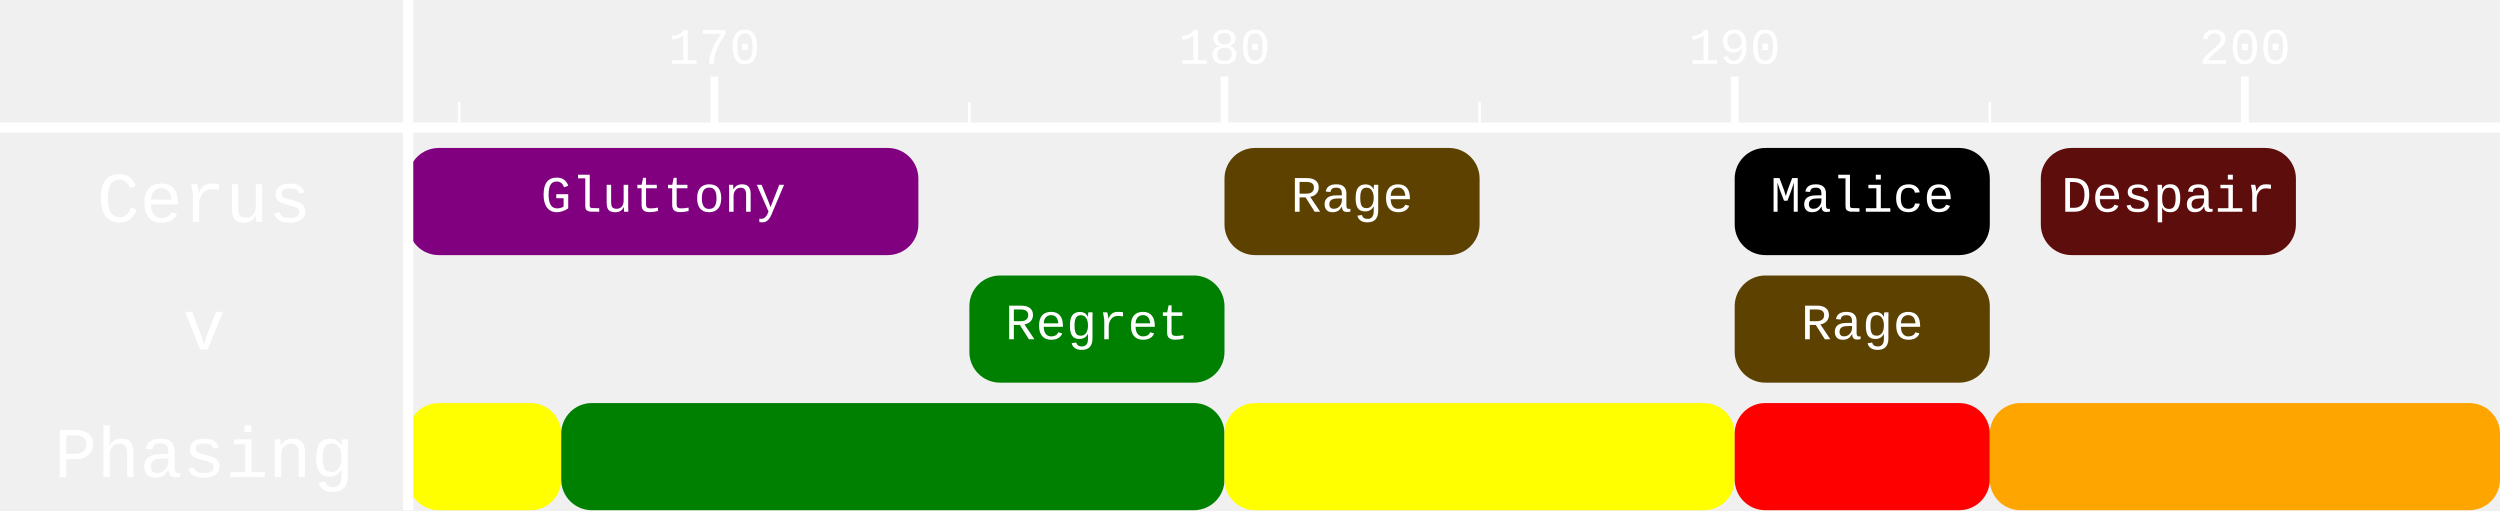
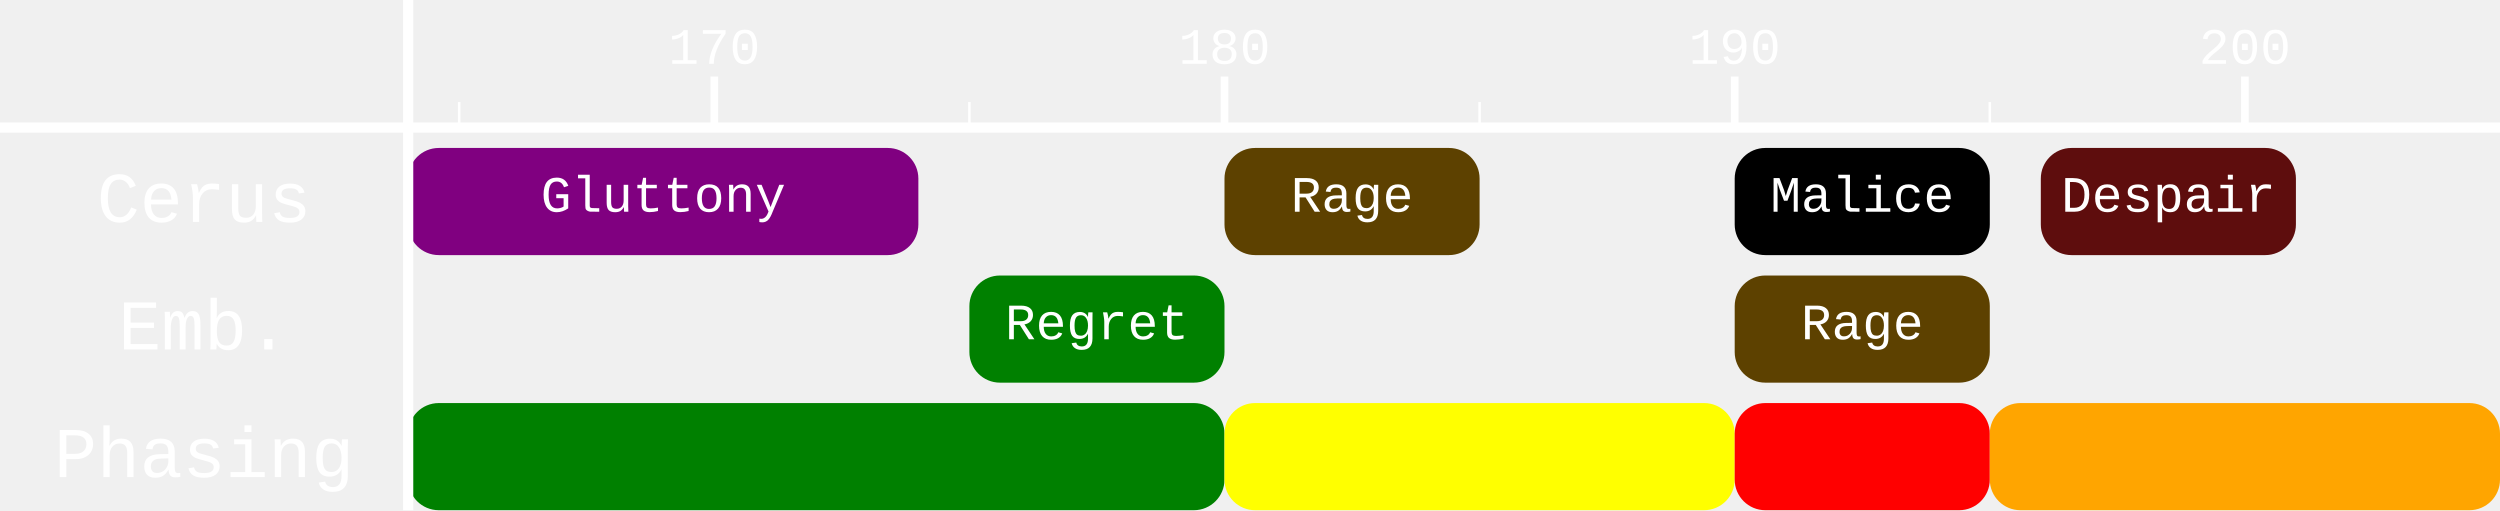
<svg xmlns="http://www.w3.org/2000/svg" width="490" height="100" viewBox="0 0 490 100">
  <defs>
</defs>
  <text x="40.0" y="43.5" font-size="14" fill="white" style="font-family:Courier New, monospace;text-anchor:middle">Cerus</text>
  <rect x="80" y="29" width="100" height="21" fill="purple" rx="6" ry="6" />
  <text x="130.0" y="41.5" font-size="10" fill="white" style="font-family: Courier New, monospace;text-anchor:middle">Gluttony</text>
  <rect x="240" y="29" width="50" height="21" fill="#5d4100" rx="6" ry="6" />
  <text x="265.0" y="41.5" font-size="10" fill="white" style="font-family: Courier New, monospace;text-anchor:middle">Rage</text>
  <rect x="340" y="29" width="50" height="21" fill="black" rx="6" ry="6" />
  <text x="365.0" y="41.5" font-size="10" fill="white" style="font-family: Courier New, monospace;text-anchor:middle">Malice</text>
  <rect x="400" y="29" width="50" height="21" fill="#5e0d0d" rx="6" ry="6" />
  <text x="425.0" y="41.5" font-size="10" fill="white" style="font-family: Courier New, monospace;text-anchor:middle">Despair</text>
-   <text x="40.0" y="68.5" font-size="14" fill="white" style="font-family:Courier New, monospace;text-anchor:middle">v</text>
+   <text x="40.0" y="68.5" font-size="14" fill="white" style="font-family:Courier New, monospace;text-anchor:middle">Emb.</text>
  <rect x="190" y="54" width="50" height="21" fill="green" rx="6" ry="6" />
  <text x="215.0" y="66.5" font-size="10" fill="white" style="font-family: Courier New, monospace;text-anchor:middle">Regret</text>
  <rect x="340" y="54" width="50" height="21" fill="#5d4100" rx="6" ry="6" />
  <text x="365.0" y="66.5" font-size="10" fill="white" style="font-family: Courier New, monospace;text-anchor:middle">Rage</text>
  <text x="40.0" y="93.5" font-size="14" fill="white" style="font-family:Courier New, monospace;text-anchor:middle">Phasing</text>
-   <rect x="80" y="79" width="30" height="21" fill="yellow" rx="6" ry="6" />
-   <text x="95.0" y="91.5" font-size="10" />
-   <rect x="110" y="79" width="130" height="21" fill="green" rx="6" ry="6" />
-   <text x="175.0" y="91.5" font-size="10" />
+   <rect x="80" y="79" width="160" height="21" fill="green" rx="6" ry="6" />
+   <text x="160.0" y="91.5" font-size="10" />
  <rect x="240" y="79" width="100" height="21" fill="yellow" rx="6" ry="6" />
  <text x="290.0" y="91.5" font-size="10" />
  <rect x="340" y="79" width="50" height="21" fill="red" rx="6" ry="6" />
  <text x="365.0" y="91.5" font-size="10" />
  <rect x="390" y="79" width="100" height="21" fill="orange" rx="6" ry="6" />
  <text x="440.0" y="91.5" font-size="10" />
  <path d="M0,25 L490,25" stroke="white" stroke-width="2" />
  <path d="M80,0 L80,100" stroke="white" stroke-width="2" />
  <path d="M90,20.0 L90,25" stroke="white" stroke-width="0.5" />
  <path d="M100,22.5 L100,white" stroke="white" stroke-width="0.3" />
  <path d="M110,22.5 L110,white" stroke="white" stroke-width="0.3" />
  <path d="M120,22.5 L120,white" stroke="white" stroke-width="0.3" />
  <path d="M130,22.5 L130,white" stroke="white" stroke-width="0.3" />
  <path d="M140,15.0 L140,25" stroke="white" stroke-width="1.5" />
  <text x="140.0" y="12.5" font-size="10" fill="white" style="font-family:Courier New, monospace;text-anchor:middle">170</text>
  <path d="M150,22.5 L150,white" stroke="white" stroke-width="0.3" />
  <path d="M160,22.5 L160,white" stroke="white" stroke-width="0.3" />
  <path d="M170,22.5 L170,white" stroke="white" stroke-width="0.3" />
  <path d="M180,22.5 L180,white" stroke="white" stroke-width="0.3" />
  <path d="M190,20.0 L190,25" stroke="white" stroke-width="0.5" />
  <path d="M200,22.5 L200,white" stroke="white" stroke-width="0.3" />
  <path d="M210,22.5 L210,white" stroke="white" stroke-width="0.3" />
  <path d="M220,22.5 L220,white" stroke="white" stroke-width="0.3" />
  <path d="M230,22.5 L230,white" stroke="white" stroke-width="0.3" />
  <path d="M240,15.0 L240,25" stroke="white" stroke-width="1.5" />
  <text x="240.0" y="12.5" font-size="10" fill="white" style="font-family:Courier New, monospace;text-anchor:middle">180</text>
  <path d="M250,22.5 L250,white" stroke="white" stroke-width="0.3" />
  <path d="M260,22.5 L260,white" stroke="white" stroke-width="0.3" />
  <path d="M270,22.5 L270,white" stroke="white" stroke-width="0.3" />
  <path d="M280,22.5 L280,white" stroke="white" stroke-width="0.3" />
  <path d="M290,20.0 L290,25" stroke="white" stroke-width="0.5" />
  <path d="M300,22.5 L300,white" stroke="white" stroke-width="0.3" />
  <path d="M310,22.5 L310,white" stroke="white" stroke-width="0.3" />
  <path d="M320,22.5 L320,white" stroke="white" stroke-width="0.3" />
  <path d="M330,22.5 L330,white" stroke="white" stroke-width="0.3" />
  <path d="M340,15.0 L340,25" stroke="white" stroke-width="1.5" />
  <text x="340.0" y="12.5" font-size="10" fill="white" style="font-family:Courier New, monospace;text-anchor:middle">190</text>
  <path d="M350,22.5 L350,white" stroke="white" stroke-width="0.3" />
  <path d="M360,22.5 L360,white" stroke="white" stroke-width="0.3" />
  <path d="M370,22.5 L370,white" stroke="white" stroke-width="0.3" />
  <path d="M380,22.5 L380,white" stroke="white" stroke-width="0.3" />
  <path d="M390,20.0 L390,25" stroke="white" stroke-width="0.5" />
  <path d="M400,22.5 L400,white" stroke="white" stroke-width="0.3" />
  <path d="M410,22.5 L410,white" stroke="white" stroke-width="0.3" />
  <path d="M420,22.5 L420,white" stroke="white" stroke-width="0.3" />
  <path d="M430,22.5 L430,white" stroke="white" stroke-width="0.3" />
  <path d="M440,15.0 L440,25" stroke="white" stroke-width="1.5" />
  <text x="440.0" y="12.5" font-size="10" fill="white" style="font-family:Courier New, monospace;text-anchor:middle">200</text>
  <path d="M450,22.5 L450,white" stroke="white" stroke-width="0.3" />
  <path d="M460,22.5 L460,white" stroke="white" stroke-width="0.3" />
  <path d="M470,22.5 L470,white" stroke="white" stroke-width="0.3" />
  <path d="M480,22.5 L480,white" stroke="white" stroke-width="0.3" />
</svg>
